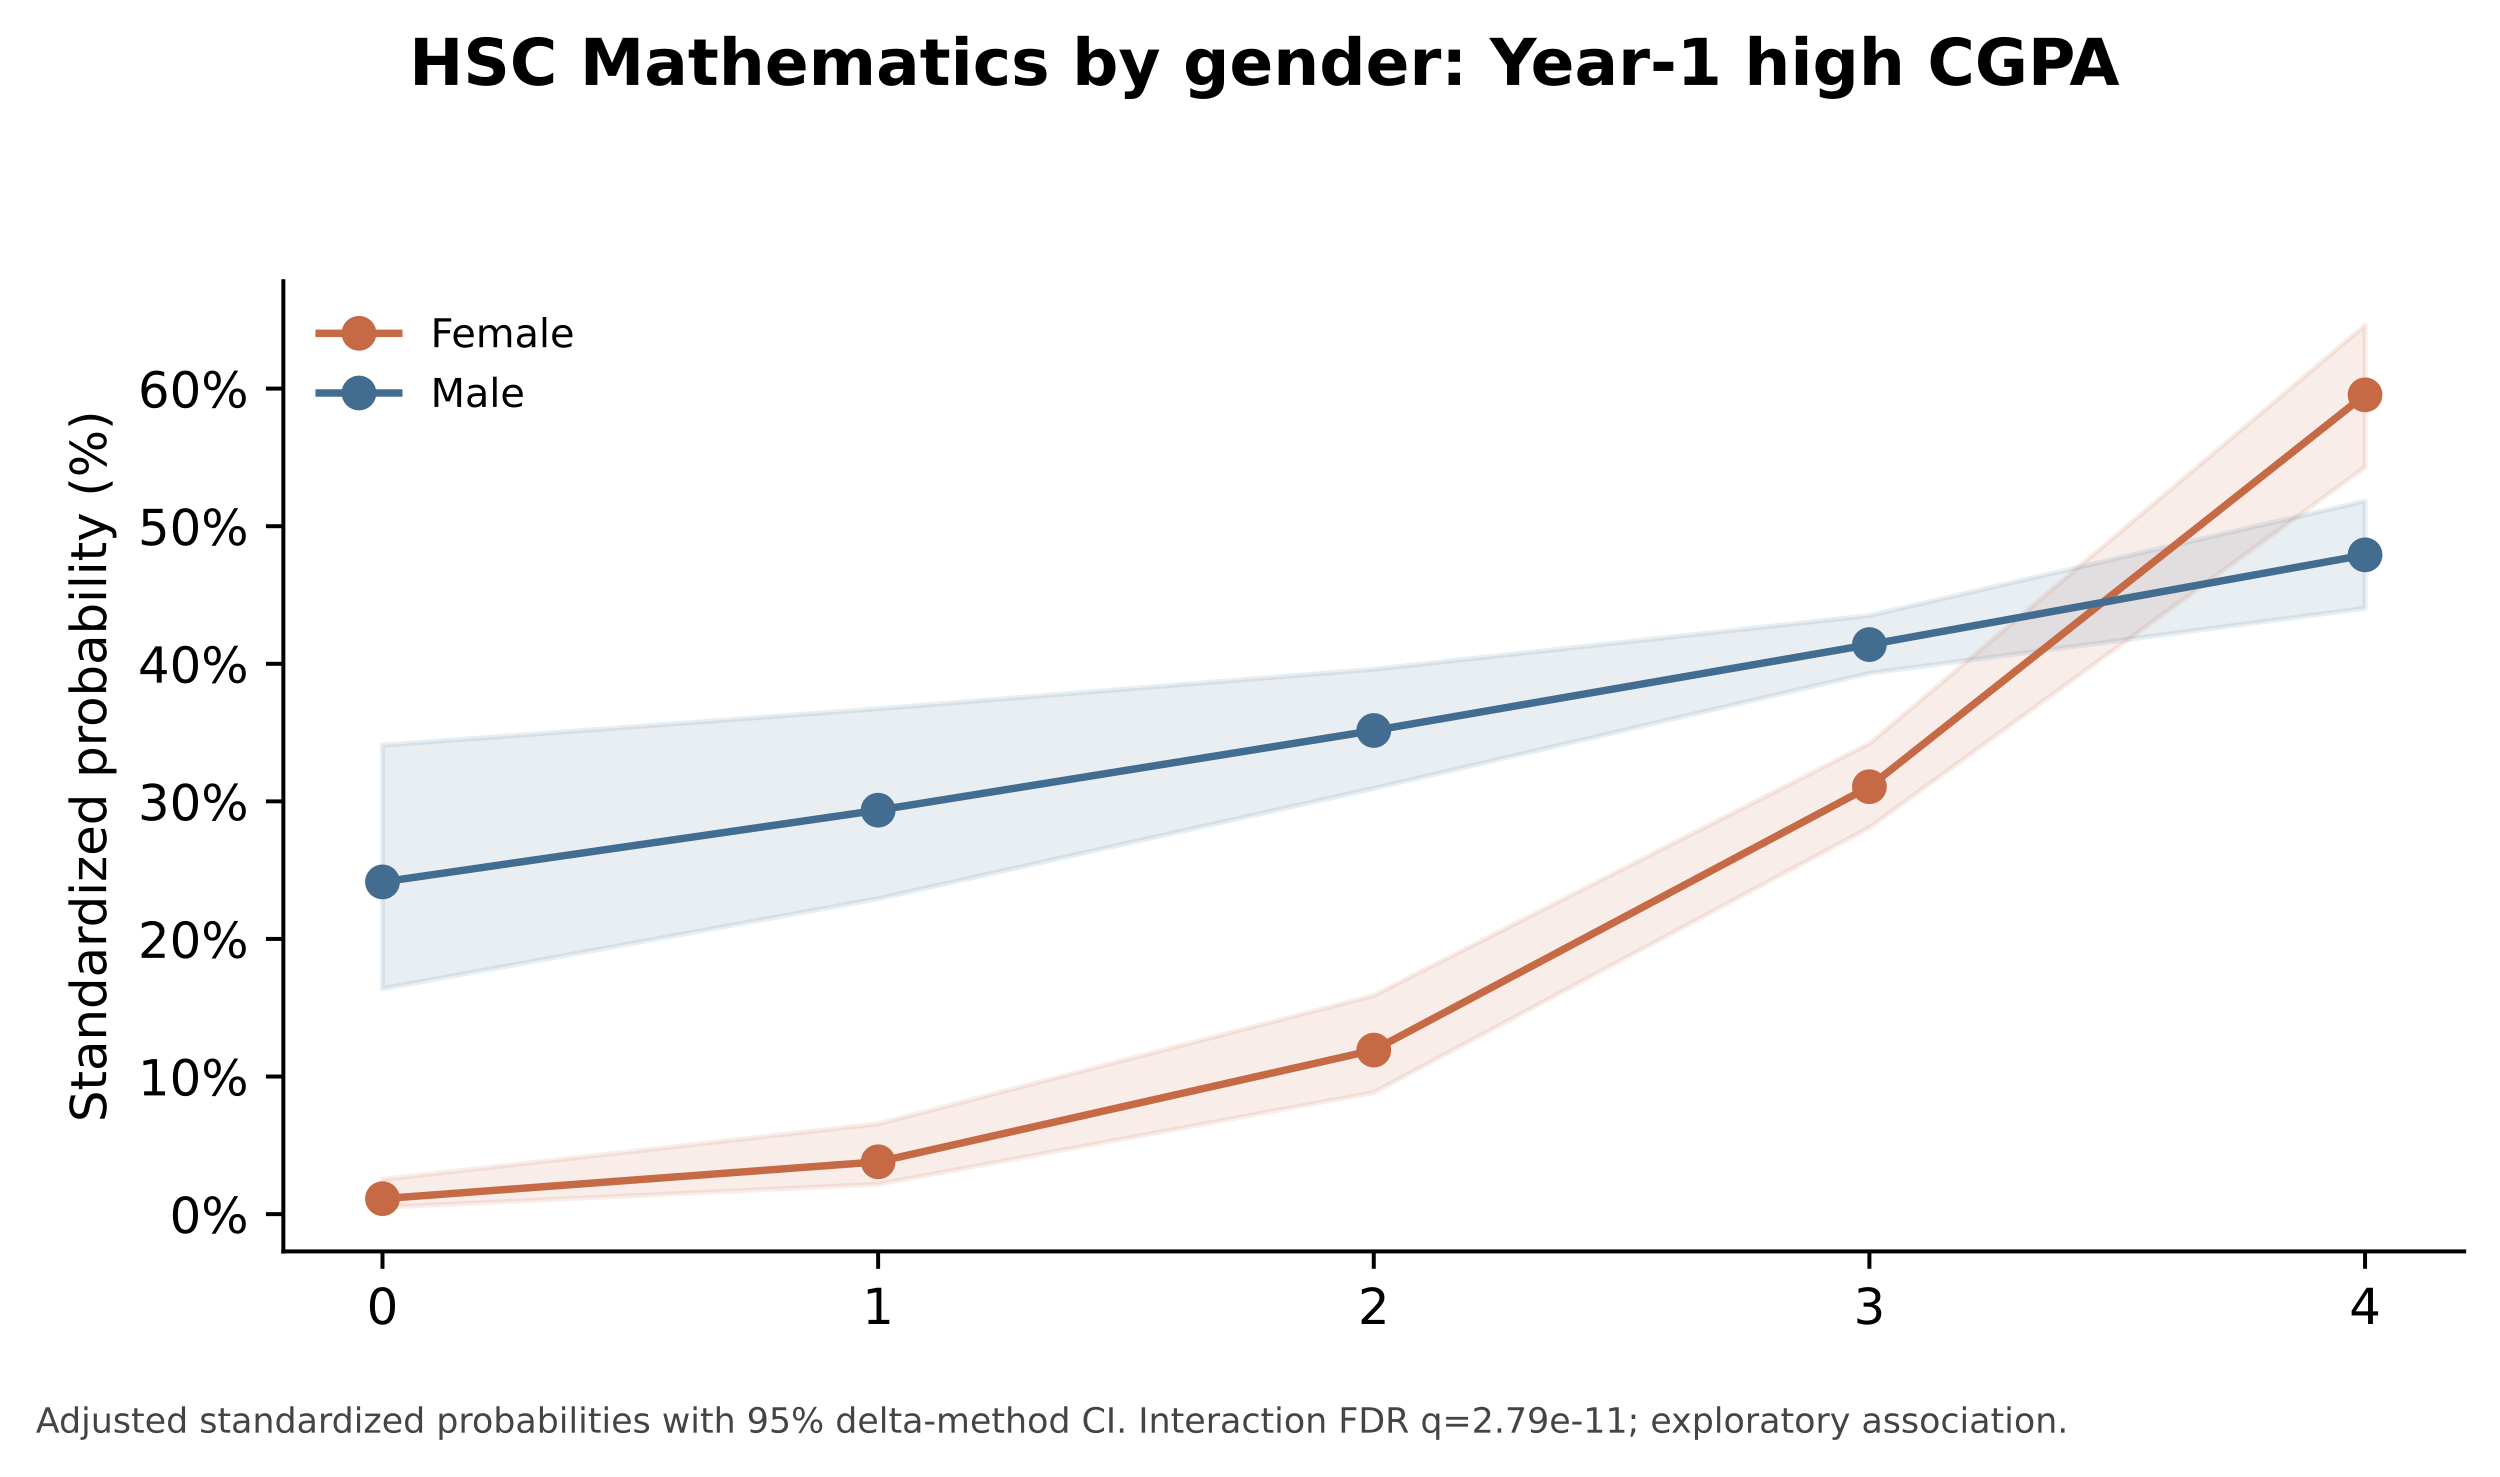
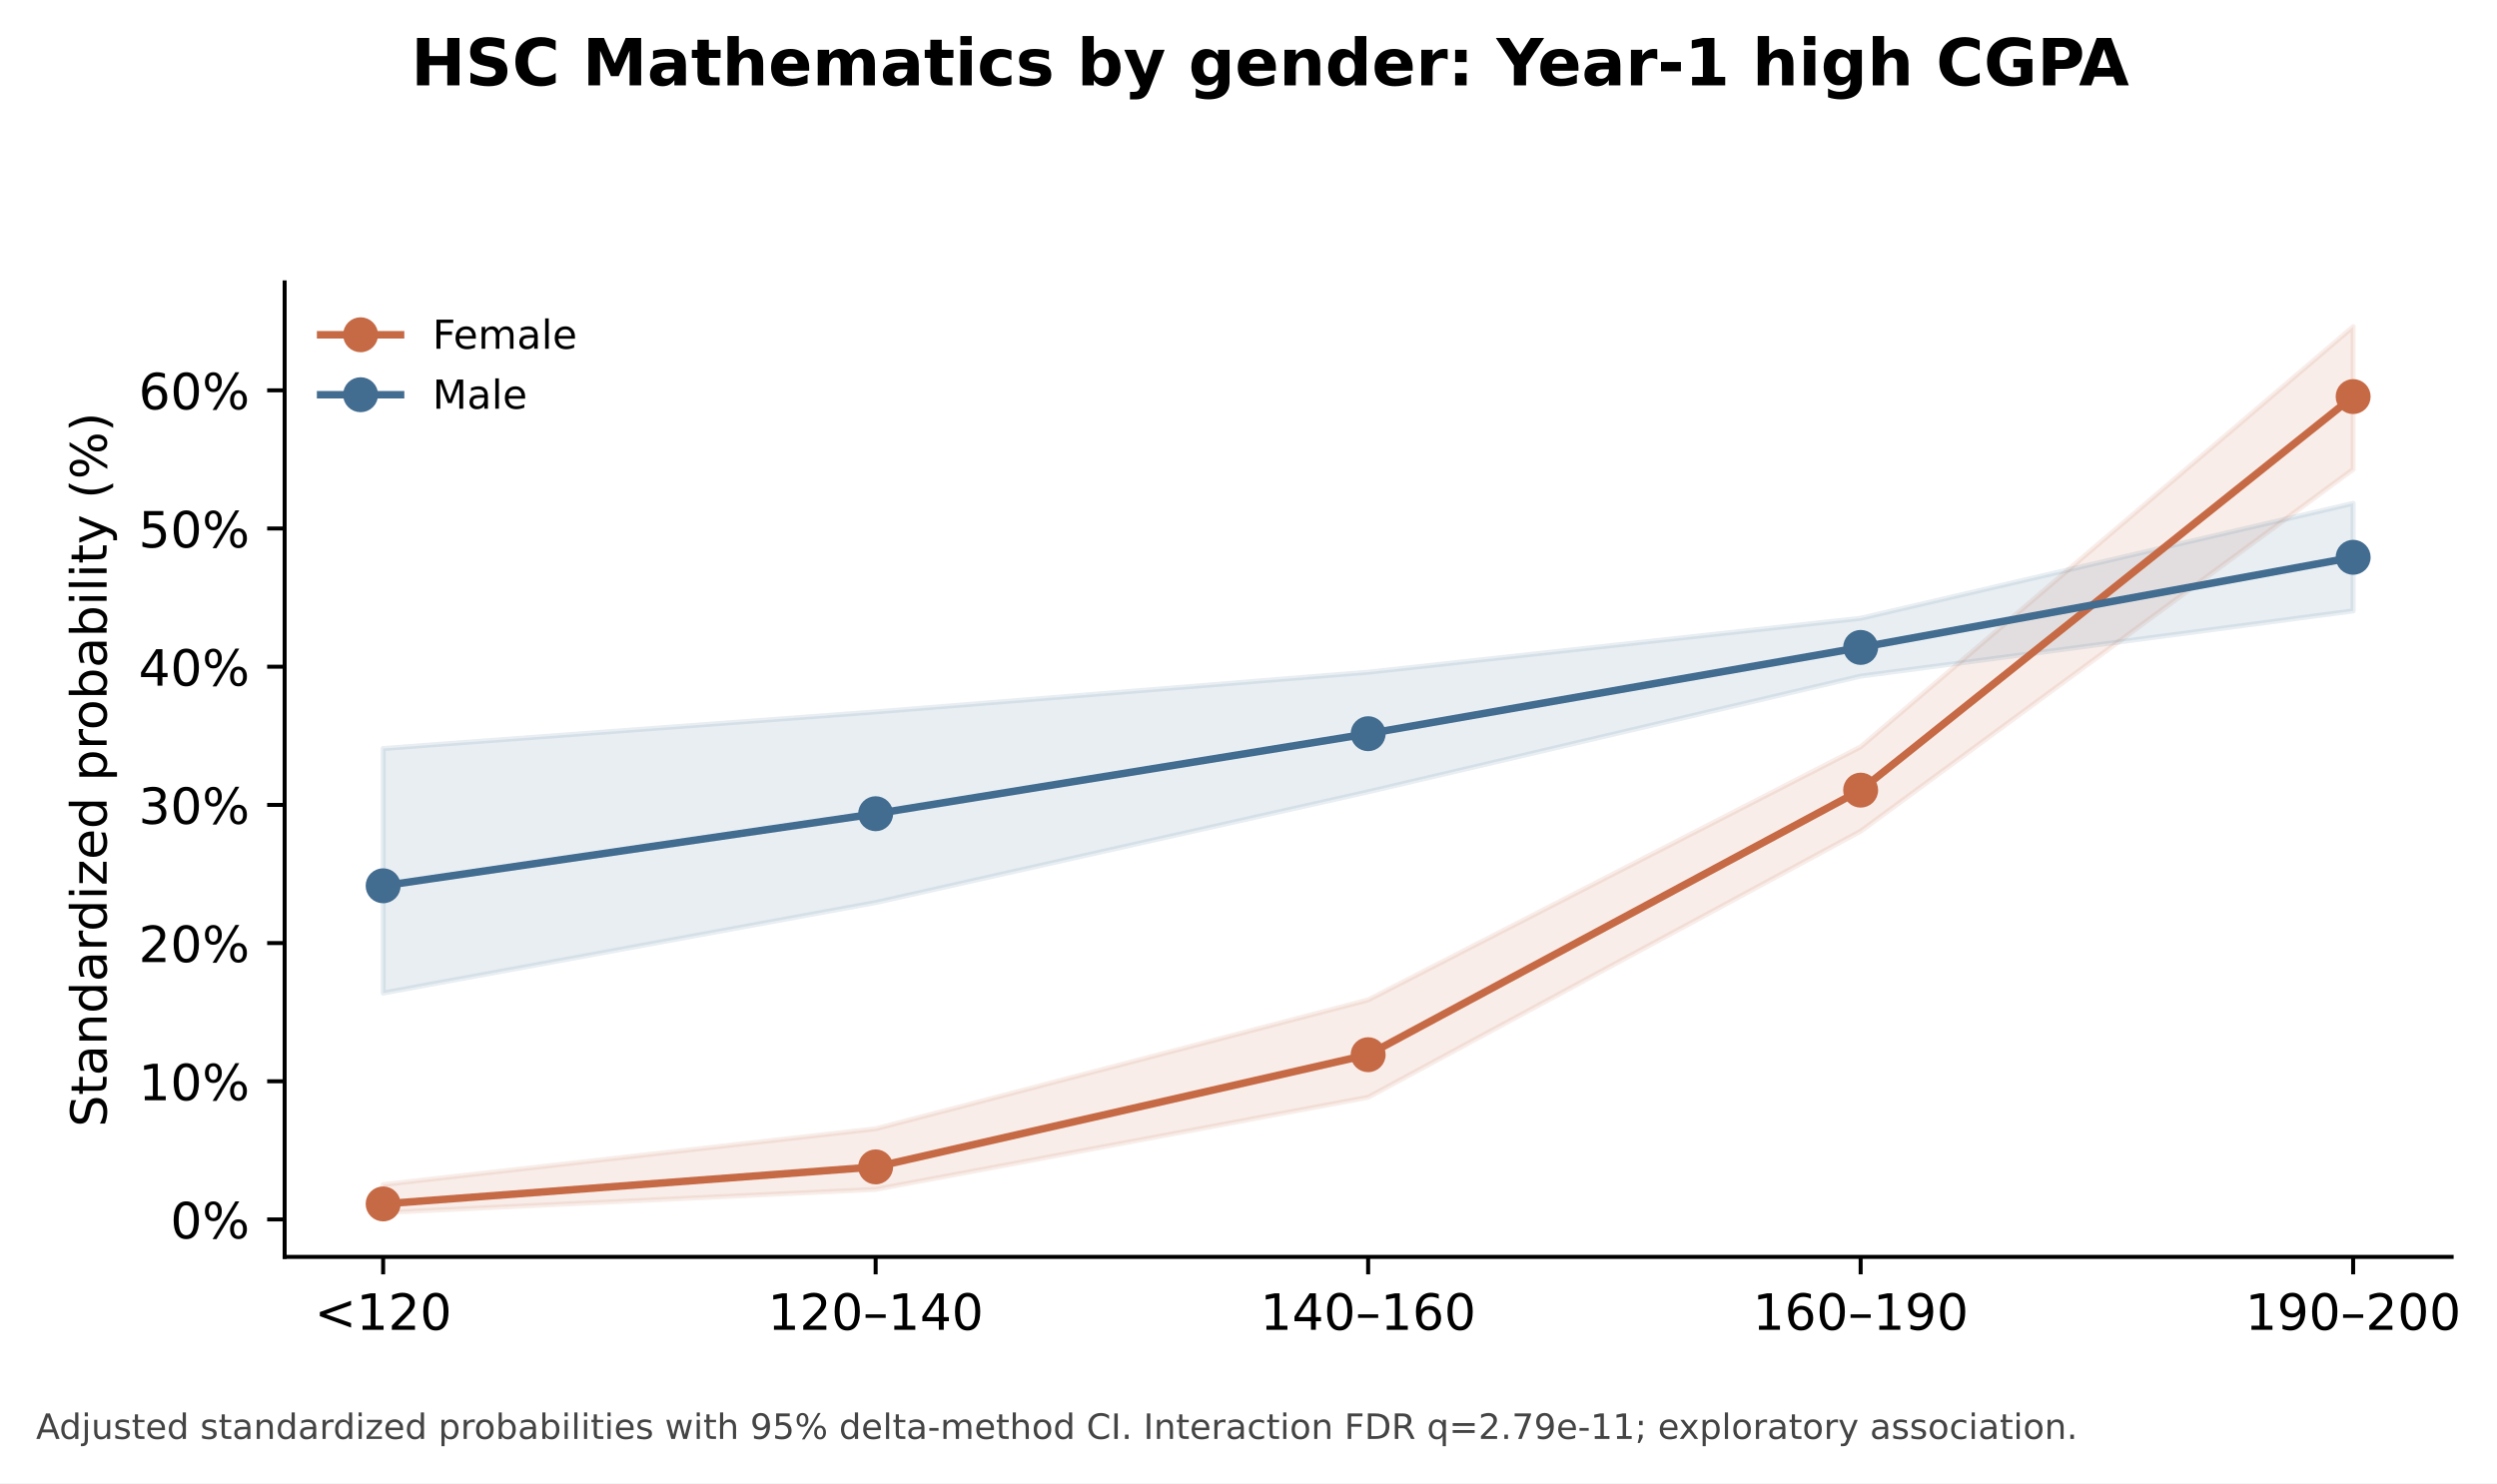
- <svg xmlns="http://www.w3.org/2000/svg" xmlns:xlink="http://www.w3.org/1999/xlink" width="502.56pt" height="296.882pt" viewBox="0 0 502.56 296.882" version="1.1">
+ <svg xmlns="http://www.w3.org/2000/svg" xmlns:xlink="http://www.w3.org/1999/xlink" width="499.691pt" height="296.882pt" viewBox="0 0 499.691 296.882" version="1.1">
  <defs>
    <style type="text/css">*{stroke-linejoin: round; stroke-linecap: butt}</style>
  </defs>
  <g id="figure_1">
    <g id="patch_1">
-       <path d="M 0 296.882  L 502.56 296.882  L 502.56 0  L 0 0  z " style="fill: #ffffff" />
+       <path d="M 0 296.882  L 499.691 296.882  L 499.691 0  L 0 0  z " style="fill: #ffffff" />
    </g>
    <g id="axes_1">
      <g id="patch_2">
-         <path d="M 56.962 251.56  L 495.36 251.56  L 495.36 56.523  L 56.962 56.523  z " style="fill: #ffffff" />
+         <path d="M 56.962 251.56  L 490.615 251.56  L 490.615 56.523  L 56.962 56.523  z " style="fill: #ffffff" />
      </g>
      <g id="FillBetweenPolyCollection_1">
        <defs>
-           <path id="m4048984498" d="M 76.89 -59.795  L 76.89 -54.187  L 176.525 -58.835  L 276.161 -77.27  L 375.797 -130.527  L 475.433 -202.938  L 475.433 -231.493  L 475.433 -231.493  L 375.797 -147.403  L 276.161 -96.755  L 176.525 -70.963  L 76.89 -59.795  z " style="stroke: #c66a46; stroke-opacity: 0.12" />
-         </defs>
-         <g clip-path="url(#p7b34d07671)">
-           <use xlink:href="#m4048984498" x="0" y="296.882" style="fill: #c66a46; fill-opacity: 0.12; stroke: #c66a46; stroke-opacity: 0.12" />
+           <path id="mbfc5c089bf" d="M 76.674 -59.795  L 76.674 -54.187  L 175.231 -58.835  L 273.788 -77.27  L 372.346 -130.527  L 470.903 -202.938  L 470.903 -231.493  L 470.903 -231.493  L 372.346 -147.403  L 273.788 -96.755  L 175.231 -70.963  L 76.674 -59.795  z " style="stroke: #c66a46; stroke-opacity: 0.12" />
+         </defs>
+         <g clip-path="url(#pc64e57a1ce)">
+           <use xlink:href="#mbfc5c089bf" x="0" y="296.882" style="fill: #c66a46; fill-opacity: 0.12; stroke: #c66a46; stroke-opacity: 0.12" />
        </g>
      </g>
      <g id="FillBetweenPolyCollection_2">
        <defs>
-           <path id="m92750c9970" d="M 76.89 -147.076  L 76.89 -98.133  L 176.525 -116.24  L 276.161 -138.397  L 375.797 -161.551  L 475.433 -174.604  L 475.433 -196.149  L 475.433 -196.149  L 375.797 -173.143  L 276.161 -162.349  L 176.525 -154.402  L 76.89 -147.076  z " style="stroke: #426c90; stroke-opacity: 0.12" />
-         </defs>
-         <g clip-path="url(#p7b34d07671)">
-           <use xlink:href="#m92750c9970" x="0" y="296.882" style="fill: #426c90; fill-opacity: 0.12; stroke: #426c90; stroke-opacity: 0.12" />
+           <path id="mc98e39b9ad" d="M 76.674 -147.076  L 76.674 -98.133  L 175.231 -116.24  L 273.788 -138.397  L 372.346 -161.551  L 470.903 -174.604  L 470.903 -196.149  L 470.903 -196.149  L 372.346 -173.143  L 273.788 -162.349  L 175.231 -154.402  L 76.674 -147.076  z " style="stroke: #426c90; stroke-opacity: 0.12" />
+         </defs>
+         <g clip-path="url(#pc64e57a1ce)">
+           <use xlink:href="#mc98e39b9ad" x="0" y="296.882" style="fill: #426c90; fill-opacity: 0.12; stroke: #426c90; stroke-opacity: 0.12" />
        </g>
      </g>
      <g id="matplotlib.axis_1">
        <g id="xtick_1">
          <g id="line2d_1">
            <defs>
              <path id="m413f5a0abd" d="M 0 0  L 0 3.5  " style="stroke: #000000; stroke-width: 0.8" />
            </defs>
            <g>
-               <use xlink:href="#m413f5a0abd" x="76.89" y="251.56" style="stroke: #000000; stroke-width: 0.8" />
+               <use xlink:href="#m413f5a0abd" x="76.674" y="251.56" style="stroke: #000000; stroke-width: 0.8" />
            </g>
          </g>
          <g id="text_1">
-             <text style="font-size: 10px; font-family: 'DejaVu Sans'; text-anchor: middle" x="76.89" y="266.158" transform="rotate(-0 76.88951 266.1577)">0</text>
+             <text style="font-size: 10px; font-family: 'DejaVu Sans'; text-anchor: middle" x="76.674" y="266.158" transform="rotate(-0 76.67381 266.1577)">&lt;120</text>
          </g>
        </g>
        <g id="xtick_2">
          <g id="line2d_2">
            <g>
-               <use xlink:href="#m413f5a0abd" x="176.525" y="251.56" style="stroke: #000000; stroke-width: 0.8" />
+               <use xlink:href="#m413f5a0abd" x="175.231" y="251.56" style="stroke: #000000; stroke-width: 0.8" />
            </g>
          </g>
          <g id="text_2">
-             <text style="font-size: 10px; font-family: 'DejaVu Sans'; text-anchor: middle" x="176.525" y="266.158" transform="rotate(-0 176.5253 266.1577)">1</text>
+             <text style="font-size: 10px; font-family: 'DejaVu Sans'; text-anchor: middle" x="175.231" y="266.158" transform="rotate(-0 175.2311 266.1577)">120–140</text>
          </g>
        </g>
        <g id="xtick_3">
          <g id="line2d_3">
            <g>
-               <use xlink:href="#m413f5a0abd" x="276.161" y="251.56" style="stroke: #000000; stroke-width: 0.8" />
+               <use xlink:href="#m413f5a0abd" x="273.788" y="251.56" style="stroke: #000000; stroke-width: 0.8" />
            </g>
          </g>
          <g id="text_3">
-             <text style="font-size: 10px; font-family: 'DejaVu Sans'; text-anchor: middle" x="276.161" y="266.158" transform="rotate(-0 276.1612 266.1577)">2</text>
+             <text style="font-size: 10px; font-family: 'DejaVu Sans'; text-anchor: middle" x="273.788" y="266.158" transform="rotate(-0 273.7884 266.1577)">140–160</text>
          </g>
        </g>
        <g id="xtick_4">
          <g id="line2d_4">
            <g>
-               <use xlink:href="#m413f5a0abd" x="375.797" y="251.56" style="stroke: #000000; stroke-width: 0.8" />
+               <use xlink:href="#m413f5a0abd" x="372.346" y="251.56" style="stroke: #000000; stroke-width: 0.8" />
            </g>
          </g>
          <g id="text_4">
-             <text style="font-size: 10px; font-family: 'DejaVu Sans'; text-anchor: middle" x="375.797" y="266.158" transform="rotate(-0 375.797 266.1577)">3</text>
+             <text style="font-size: 10px; font-family: 'DejaVu Sans'; text-anchor: middle" x="372.346" y="266.158" transform="rotate(-0 372.3458 266.1577)">160–190</text>
          </g>
        </g>
        <g id="xtick_5">
          <g id="line2d_5">
            <g>
-               <use xlink:href="#m413f5a0abd" x="475.433" y="251.56" style="stroke: #000000; stroke-width: 0.8" />
+               <use xlink:href="#m413f5a0abd" x="470.903" y="251.56" style="stroke: #000000; stroke-width: 0.8" />
            </g>
          </g>
          <g id="text_5">
-             <text style="font-size: 10px; font-family: 'DejaVu Sans'; text-anchor: middle" x="475.433" y="266.158" transform="rotate(-0 475.4328 266.1577)">4</text>
+             <text style="font-size: 10px; font-family: 'DejaVu Sans'; text-anchor: middle" x="470.903" y="266.158" transform="rotate(-0 470.9031 266.1577)">190–200</text>
          </g>
        </g>
      </g>
      <g id="matplotlib.axis_2">
        <g id="ytick_1">
          <g id="line2d_6">
            <defs>
              <path id="m92cae3c907" d="M 0 0  L -3.5 0  " style="stroke: #000000; stroke-width: 0.8" />
            </defs>
            <g>
              <use xlink:href="#m92cae3c907" x="56.962" y="244.068" style="stroke: #000000; stroke-width: 0.8" />
            </g>
          </g>
          <g id="text_6">
            <text style="font-size: 10px; font-family: 'DejaVu Sans'; text-anchor: end" x="49.962" y="247.867" transform="rotate(-0 49.96234 247.8666)">0%</text>
          </g>
        </g>
        <g id="ytick_2">
          <g id="line2d_7">
            <g>
              <use xlink:href="#m92cae3c907" x="56.962" y="216.41" style="stroke: #000000; stroke-width: 0.8" />
            </g>
          </g>
          <g id="text_7">
            <text style="font-size: 10px; font-family: 'DejaVu Sans'; text-anchor: end" x="49.962" y="220.209" transform="rotate(-0 49.96234 220.2087)">10%</text>
          </g>
        </g>
        <g id="ytick_3">
          <g id="line2d_8">
            <g>
              <use xlink:href="#m92cae3c907" x="56.962" y="188.752" style="stroke: #000000; stroke-width: 0.8" />
            </g>
          </g>
          <g id="text_8">
            <text style="font-size: 10px; font-family: 'DejaVu Sans'; text-anchor: end" x="49.962" y="192.551" transform="rotate(-0 49.96234 192.5508)">20%</text>
          </g>
        </g>
        <g id="ytick_4">
          <g id="line2d_9">
            <g>
              <use xlink:href="#m92cae3c907" x="56.962" y="161.094" style="stroke: #000000; stroke-width: 0.8" />
            </g>
          </g>
          <g id="text_9">
            <text style="font-size: 10px; font-family: 'DejaVu Sans'; text-anchor: end" x="49.962" y="164.893" transform="rotate(-0 49.96234 164.8928)">30%</text>
          </g>
        </g>
        <g id="ytick_5">
          <g id="line2d_10">
            <g>
              <use xlink:href="#m92cae3c907" x="56.962" y="133.436" style="stroke: #000000; stroke-width: 0.8" />
            </g>
          </g>
          <g id="text_10">
            <text style="font-size: 10px; font-family: 'DejaVu Sans'; text-anchor: end" x="49.962" y="137.235" transform="rotate(-0 49.96234 137.2349)">40%</text>
          </g>
        </g>
        <g id="ytick_6">
          <g id="line2d_11">
            <g>
              <use xlink:href="#m92cae3c907" x="56.962" y="105.778" style="stroke: #000000; stroke-width: 0.8" />
            </g>
          </g>
          <g id="text_11">
            <text style="font-size: 10px; font-family: 'DejaVu Sans'; text-anchor: end" x="49.962" y="109.577" transform="rotate(-0 49.96234 109.577)">50%</text>
          </g>
        </g>
        <g id="ytick_7">
          <g id="line2d_12">
            <g>
              <use xlink:href="#m92cae3c907" x="56.962" y="78.12" style="stroke: #000000; stroke-width: 0.8" />
            </g>
          </g>
          <g id="text_12">
            <text style="font-size: 10px; font-family: 'DejaVu Sans'; text-anchor: end" x="49.962" y="81.919" transform="rotate(-0 49.96234 81.91907)">60%</text>
          </g>
        </g>
        <g id="text_13">
          <text style="font-size: 10px; font-family: 'DejaVu Sans'; text-anchor: middle" x="21.333" y="154.042" transform="rotate(-90 21.33344 154.0415)">Standardized probability (%)</text>
        </g>
      </g>
      <g id="line2d_13">
-         <path d="M 76.89 240.959  L 176.525 233.549  L 276.161 211.094  L 375.797 158.144  L 475.433 79.374  " clip-path="url(#p7b34d07671)" style="fill: none; stroke: #c66a46; stroke-width: 1.5; stroke-linecap: square" />
+         <path d="M 76.674 240.959  L 175.231 233.549  L 273.788 211.094  L 372.346 158.144  L 470.903 79.374  " clip-path="url(#pc64e57a1ce)" style="fill: none; stroke: #c66a46; stroke-width: 1.5; stroke-linecap: square" />
        <defs>
          <path id="mcd65e016bd" d="M 0 3  C 0.796 3 1.559 2.684 2.121 2.121  C 2.684 1.559 3 0.796 3 0  C 3 -0.796 2.684 -1.559 2.121 -2.121  C 1.559 -2.684 0.796 -3 0 -3  C -0.796 -3 -1.559 -2.684 -2.121 -2.121  C -2.684 -1.559 -3 -0.796 -3 0  C -3 0.796 -2.684 1.559 -2.121 2.121  C -1.559 2.684 -0.796 3 0 3  z " style="stroke: #c66a46" />
        </defs>
-         <g clip-path="url(#p7b34d07671)">
-           <use xlink:href="#mcd65e016bd" x="76.89" y="240.959" style="fill: #c66a46; stroke: #c66a46" />
-           <use xlink:href="#mcd65e016bd" x="176.525" y="233.549" style="fill: #c66a46; stroke: #c66a46" />
-           <use xlink:href="#mcd65e016bd" x="276.161" y="211.094" style="fill: #c66a46; stroke: #c66a46" />
-           <use xlink:href="#mcd65e016bd" x="375.797" y="158.144" style="fill: #c66a46; stroke: #c66a46" />
-           <use xlink:href="#mcd65e016bd" x="475.433" y="79.374" style="fill: #c66a46; stroke: #c66a46" />
+         <g clip-path="url(#pc64e57a1ce)">
+           <use xlink:href="#mcd65e016bd" x="76.674" y="240.959" style="fill: #c66a46; stroke: #c66a46" />
+           <use xlink:href="#mcd65e016bd" x="175.231" y="233.549" style="fill: #c66a46; stroke: #c66a46" />
+           <use xlink:href="#mcd65e016bd" x="273.788" y="211.094" style="fill: #c66a46; stroke: #c66a46" />
+           <use xlink:href="#mcd65e016bd" x="372.346" y="158.144" style="fill: #c66a46; stroke: #c66a46" />
+           <use xlink:href="#mcd65e016bd" x="470.903" y="79.374" style="fill: #c66a46; stroke: #c66a46" />
        </g>
      </g>
      <g id="line2d_14">
-         <path d="M 76.89 177.287  L 176.525 162.865  L 276.161 146.846  L 375.797 129.578  L 475.433 111.54  " clip-path="url(#p7b34d07671)" style="fill: none; stroke: #426c90; stroke-width: 1.5; stroke-linecap: square" />
+         <path d="M 76.674 177.287  L 175.231 162.865  L 273.788 146.846  L 372.346 129.578  L 470.903 111.54  " clip-path="url(#pc64e57a1ce)" style="fill: none; stroke: #426c90; stroke-width: 1.5; stroke-linecap: square" />
        <defs>
          <path id="m1479dd5e29" d="M 0 3  C 0.796 3 1.559 2.684 2.121 2.121  C 2.684 1.559 3 0.796 3 0  C 3 -0.796 2.684 -1.559 2.121 -2.121  C 1.559 -2.684 0.796 -3 0 -3  C -0.796 -3 -1.559 -2.684 -2.121 -2.121  C -2.684 -1.559 -3 -0.796 -3 0  C -3 0.796 -2.684 1.559 -2.121 2.121  C -1.559 2.684 -0.796 3 0 3  z " style="stroke: #426c90" />
        </defs>
-         <g clip-path="url(#p7b34d07671)">
-           <use xlink:href="#m1479dd5e29" x="76.89" y="177.287" style="fill: #426c90; stroke: #426c90" />
-           <use xlink:href="#m1479dd5e29" x="176.525" y="162.865" style="fill: #426c90; stroke: #426c90" />
-           <use xlink:href="#m1479dd5e29" x="276.161" y="146.846" style="fill: #426c90; stroke: #426c90" />
-           <use xlink:href="#m1479dd5e29" x="375.797" y="129.578" style="fill: #426c90; stroke: #426c90" />
-           <use xlink:href="#m1479dd5e29" x="475.433" y="111.54" style="fill: #426c90; stroke: #426c90" />
+         <g clip-path="url(#pc64e57a1ce)">
+           <use xlink:href="#m1479dd5e29" x="76.674" y="177.287" style="fill: #426c90; stroke: #426c90" />
+           <use xlink:href="#m1479dd5e29" x="175.231" y="162.865" style="fill: #426c90; stroke: #426c90" />
+           <use xlink:href="#m1479dd5e29" x="273.788" y="146.846" style="fill: #426c90; stroke: #426c90" />
+           <use xlink:href="#m1479dd5e29" x="372.346" y="129.578" style="fill: #426c90; stroke: #426c90" />
+           <use xlink:href="#m1479dd5e29" x="470.903" y="111.54" style="fill: #426c90; stroke: #426c90" />
        </g>
      </g>
      <g id="patch_3">
        <path d="M 56.962 251.56  L 56.962 56.523  " style="fill: none; stroke: #000000; stroke-width: 0.8; stroke-linejoin: miter; stroke-linecap: square" />
      </g>
      <g id="patch_4">
-         <path d="M 56.962 251.56  L 495.36 251.56  " style="fill: none; stroke: #000000; stroke-width: 0.8; stroke-linejoin: miter; stroke-linecap: square" />
+         <path d="M 56.962 251.56  L 490.615 251.56  " style="fill: none; stroke: #000000; stroke-width: 0.8; stroke-linejoin: miter; stroke-linecap: square" />
      </g>
      <g id="legend_1">
        <g id="line2d_15">
          <path d="M 64.162 67.002  L 72.162 67.002  L 80.162 67.002  " style="fill: none; stroke: #c66a46; stroke-width: 1.5; stroke-linecap: square" />
          <g>
            <use xlink:href="#mcd65e016bd" x="72.162" y="67.002" style="fill: #c66a46; stroke: #c66a46" />
          </g>
        </g>
        <g id="text_14">
          <text style="font-size: 8px; font-family: 'DejaVu Sans'; text-anchor: start" x="86.562" y="69.802" transform="rotate(-0 86.56234 69.8018)">Female</text>
        </g>
        <g id="line2d_16">
          <path d="M 64.162 79.002  L 72.162 79.002  L 80.162 79.002  " style="fill: none; stroke: #426c90; stroke-width: 1.5; stroke-linecap: square" />
          <g>
            <use xlink:href="#m1479dd5e29" x="72.162" y="79.002" style="fill: #426c90; stroke: #426c90" />
          </g>
        </g>
        <g id="text_15">
          <text style="font-size: 8px; font-family: 'DejaVu Sans'; text-anchor: start" x="86.562" y="81.802" transform="rotate(-0 86.56234 81.80242)">Male</text>
        </g>
      </g>
    </g>
    <g id="text_16">
      <text style="font-weight: 700; font-size: 13px; font-family: 'DejaVu Sans'; text-anchor: middle" x="254.16" y="17.078" transform="rotate(-0 254.16 17.07797)">HSC Mathematics by gender: Year-1 high CGPA</text>
    </g>
    <g id="text_17">
      <text style="font-size: 7px; font-family: 'DejaVu Sans'; text-anchor: start; fill: #444444" x="7.2" y="288" transform="rotate(-0 7.2 288)">Adjusted standardized probabilities with 95% delta-method CI. Interaction FDR q=2.79e-11; exploratory association.</text>
    </g>
  </g>
  <defs>
-     <clipPath id="p7b34d07671">
-       <rect x="56.962" y="56.523" width="438.398" height="195.037" />
+     <clipPath id="pc64e57a1ce">
+       <rect x="56.962" y="56.523" width="433.652" height="195.037" />
    </clipPath>
  </defs>
</svg>
